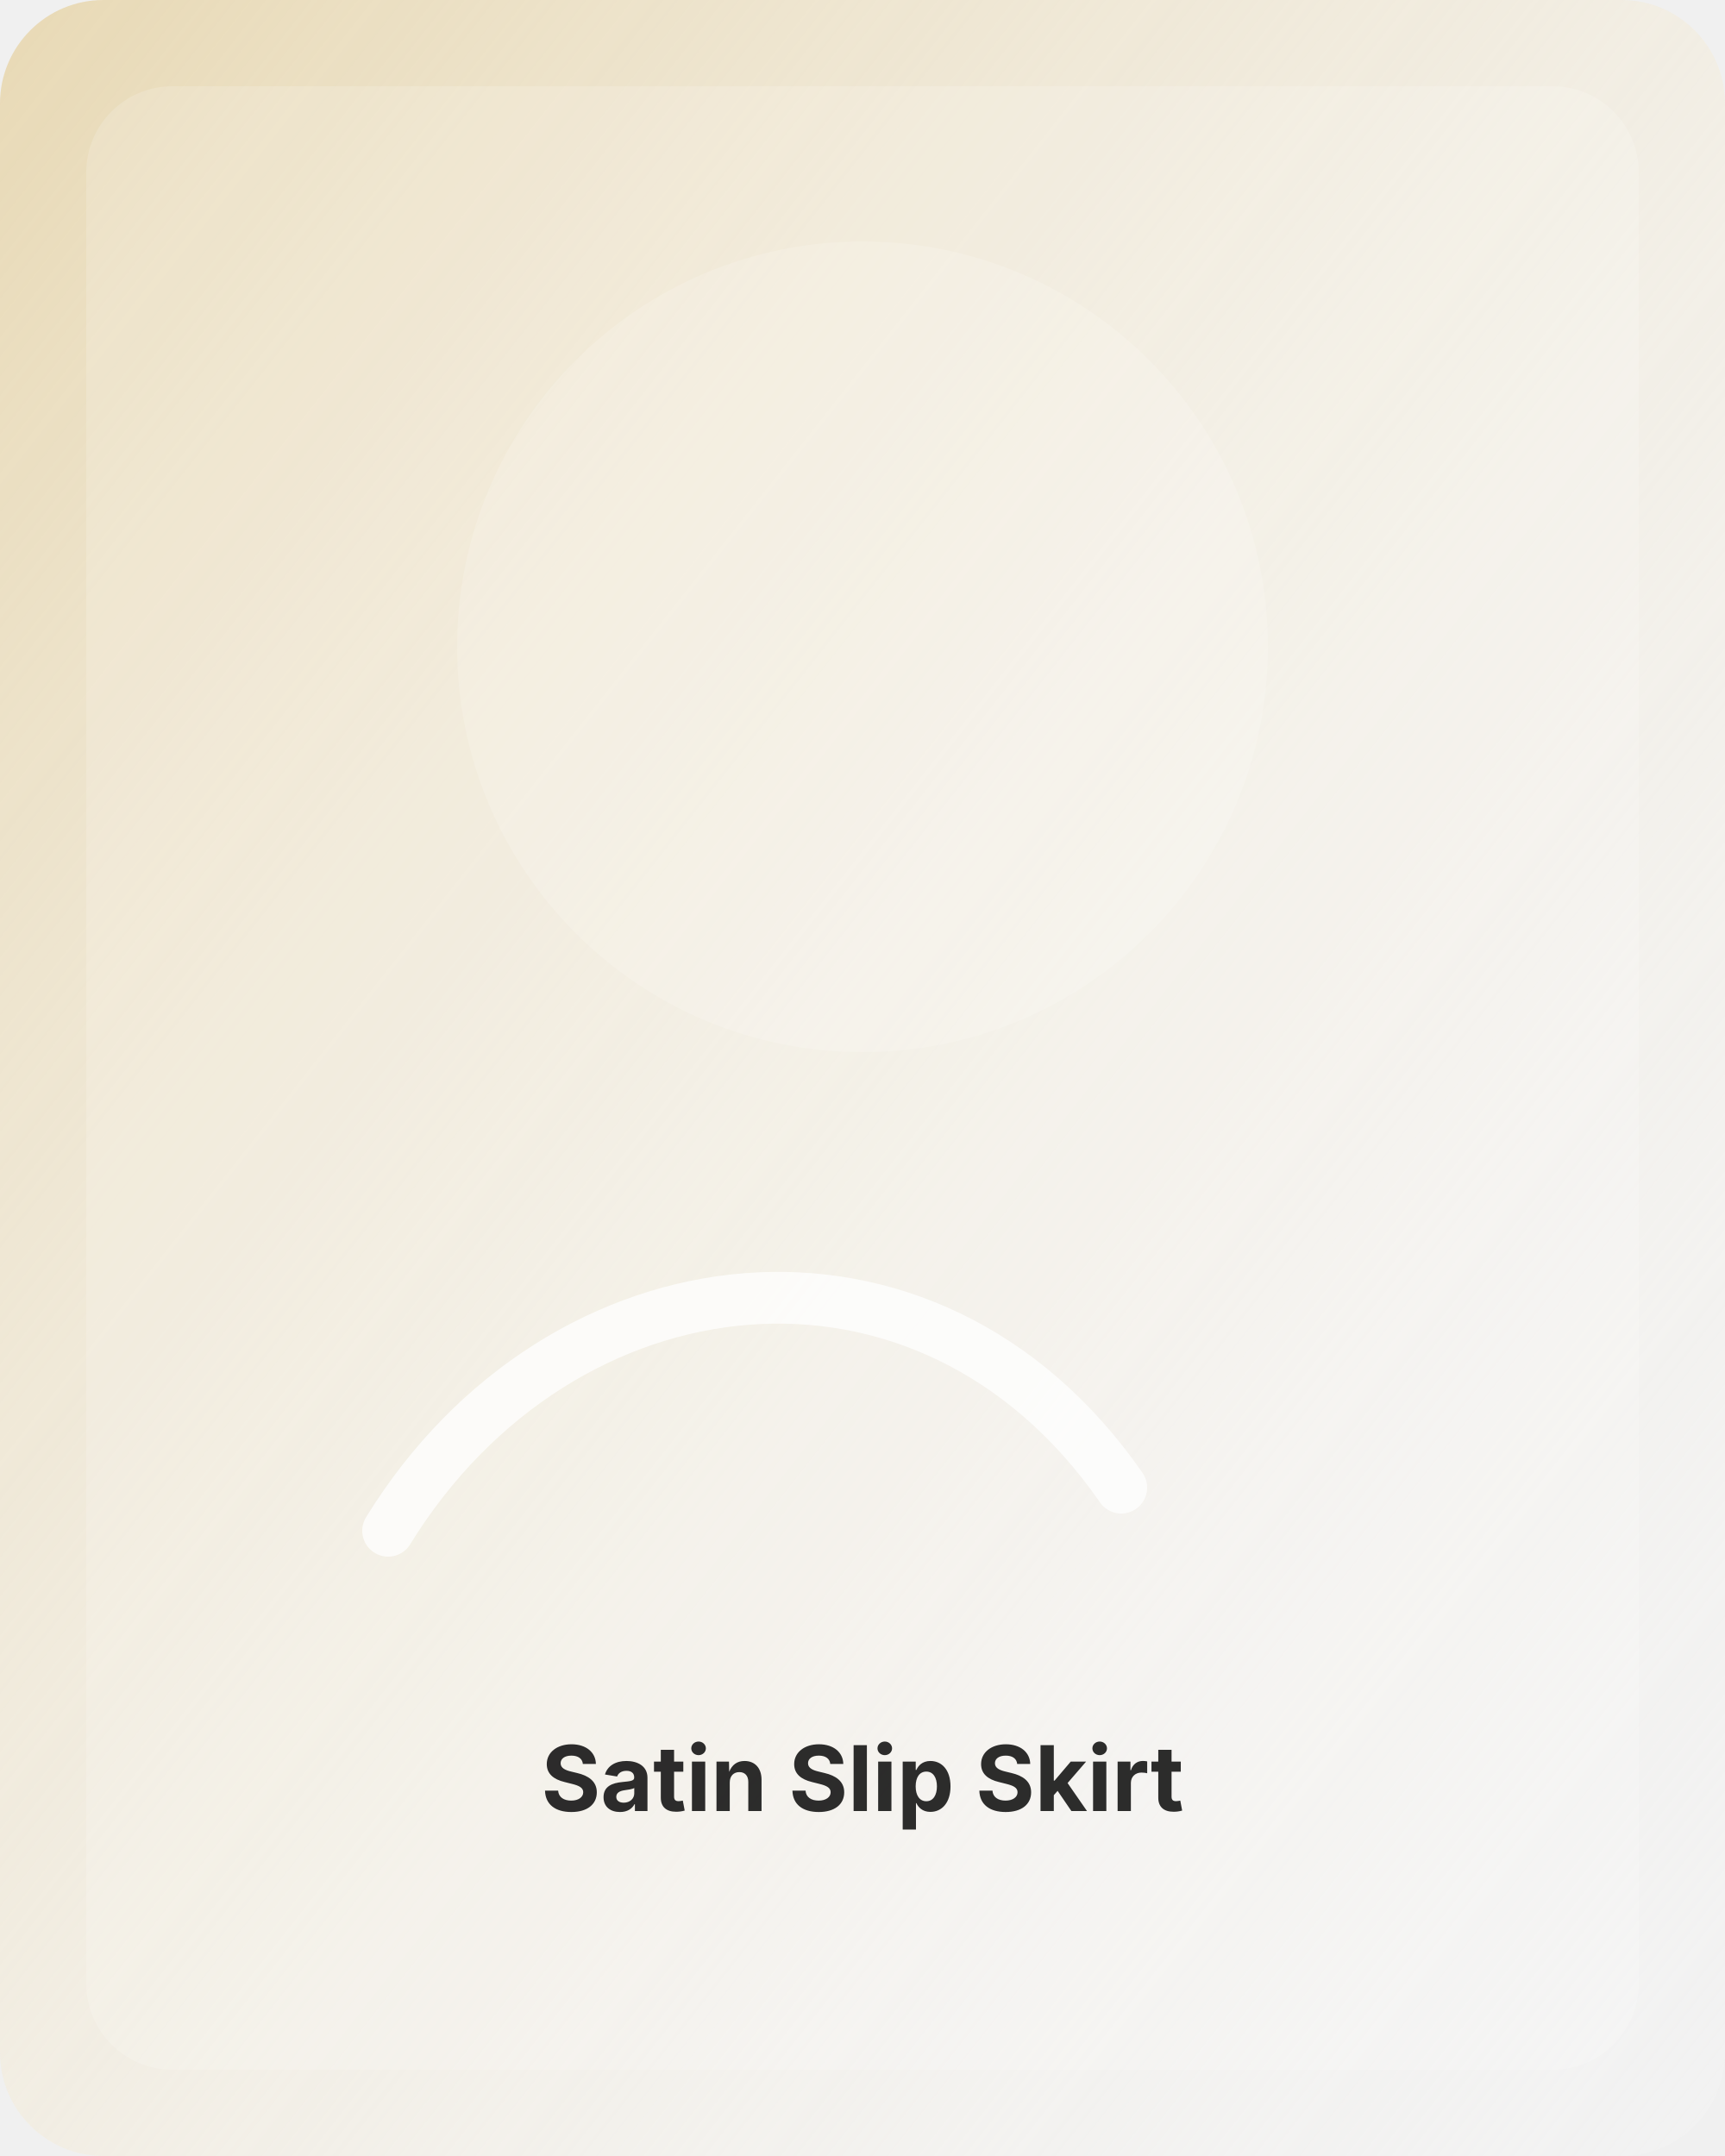
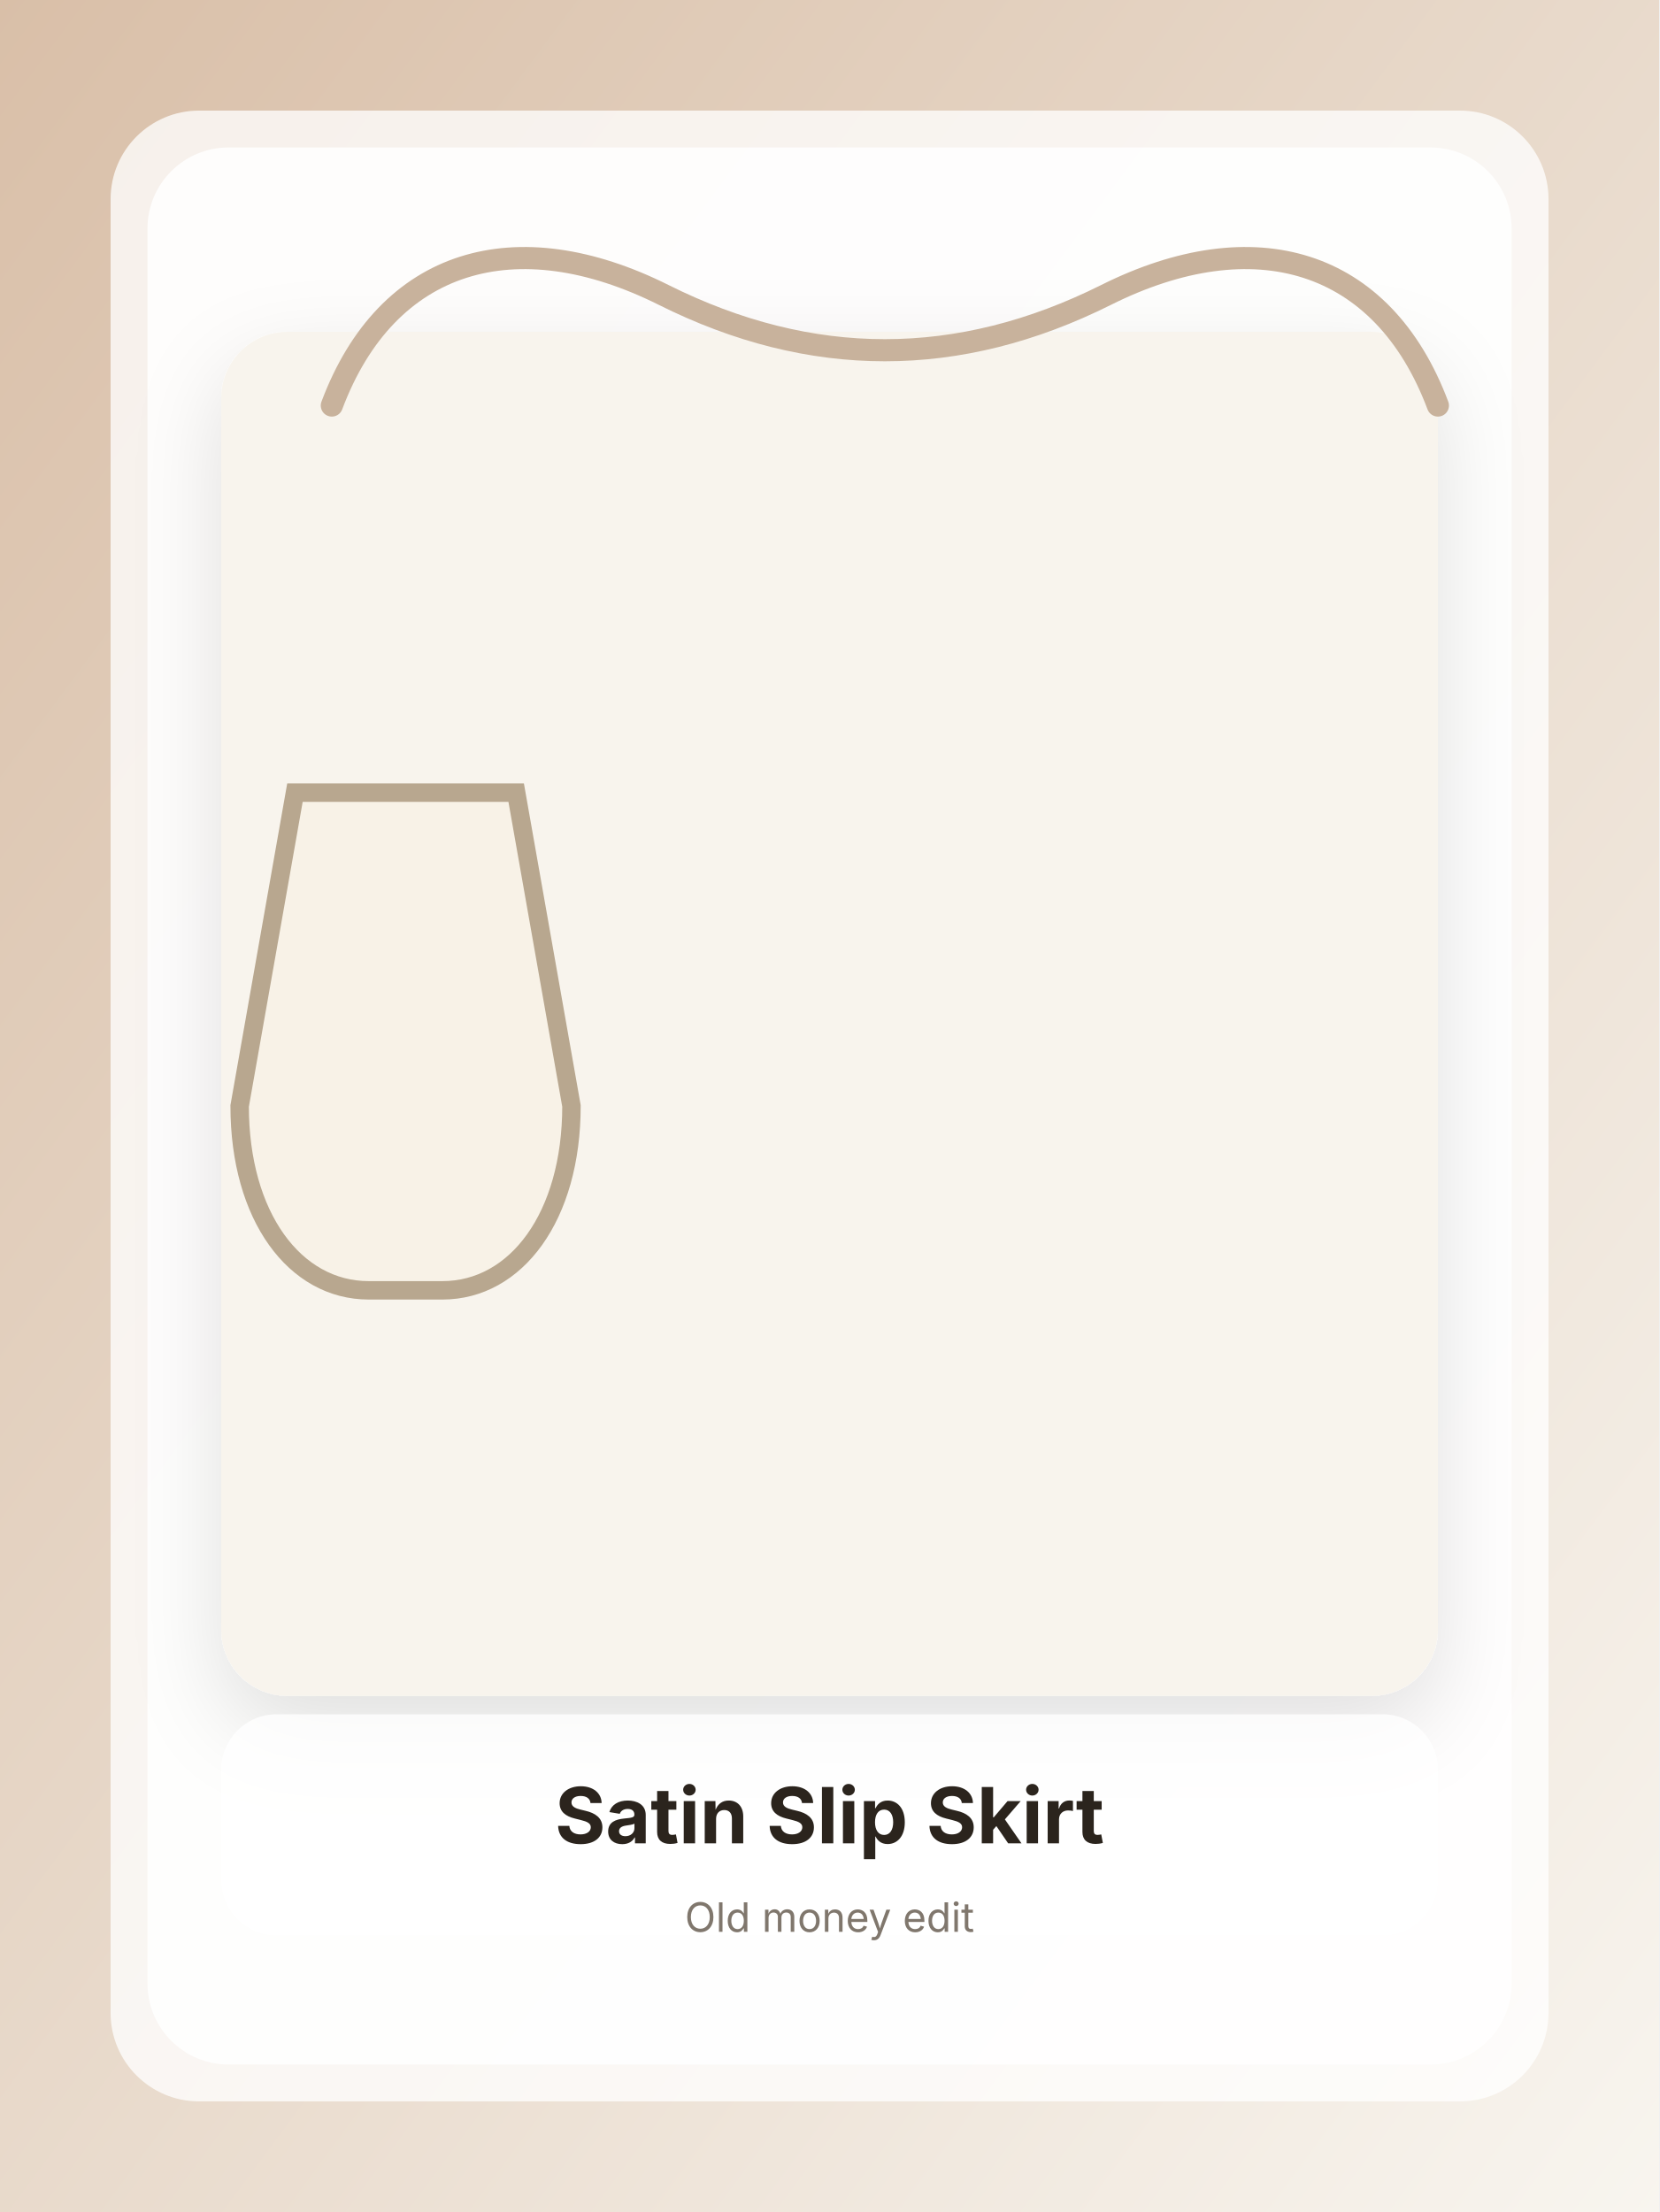
- <svg xmlns="http://www.w3.org/2000/svg" viewBox="0 0 800 1000" role="img" aria-label="Satin Slip Skirt">
+ <svg xmlns="http://www.w3.org/2000/svg" viewBox="0 0 900 1200" role="img" aria-label="Satin Slip Skirt">
  <defs>
-     <linearGradient id="g" x1="0" y1="0" x2="1" y2="1">
-       <stop offset="0%" stop-color="#E8D9B5" />
-       <stop offset="100%" stop-color="#ffffff" stop-opacity="0.12" />
+     <linearGradient id="bg" x1="0" y1="0" x2="1" y2="1">
+       <stop offset="0%" stop-color="#d9bfa8" />
+       <stop offset="100%" stop-color="#f8f5ef" />
    </linearGradient>
+     <linearGradient id="shadow" x1="0" y1="0" x2="0" y2="1">
+       <stop offset="0%" stop-color="rgba(0,0,0,0.08)" />
+       <stop offset="100%" stop-color="rgba(0,0,0,0)" />
+     </linearGradient>
+     <filter id="soft" x="-20%" y="-20%" width="140%" height="140%">
+       <feDropShadow dx="0" dy="18" stdDeviation="24" flood-color="rgba(0,0,0,0.12)" />
+     </filter>
  </defs>
-   <rect width="800" height="1000" rx="48" fill="url(#g)" />
-   <rect x="40" y="40" width="720" height="920" rx="40" fill="rgba(255,255,255,0.16)" />
-   <circle cx="400" cy="300" r="188" fill="rgba(255,255,255,0.15)" />
-   <path d="M180 710 C260 580 430 560 520 690" stroke="rgba(255,255,255,0.75)" stroke-width="24" fill="none" stroke-linecap="round" />
-   <text x="400" y="840" text-anchor="middle" font-family="Inter,system-ui,sans-serif" font-size="42" font-weight="700" fill="#111111" opacity="0.88">Satin Slip Skirt</text>
+   <rect width="900" height="1200" fill="url(#bg)" />
+   <rect x="60" y="60" width="780" height="1080" rx="48" fill="#ffffff" opacity="0.76" />
+   <rect x="80" y="80" width="740" height="1040" rx="44" fill="rgba(255,255,255,0.85)" />
+   <g filter="url(#soft)">
+     <rect x="120" y="180" width="660" height="740" rx="36" fill="#f8f4ed" />
+   </g>
+   <path d="M180 220 C210 140 280 120 360 160 C440 200 520 200 600 160 C680 120 750 140 780 220" fill="none" stroke="#c8b29c" stroke-width="12" stroke-linecap="round" />
+   <g transform="translate(220 270)">
+     <path d="M-60 160 L60 160 L90 330 C90 390 60 430 20 430 L-20 430 C-60 430 -90 390 -90 330 Z" fill="#f8f2e7" stroke="#b8a78f" stroke-width="10" />
+   </g>
+   <rect x="120" y="930" width="660" height="120" rx="30" fill="rgba(255,255,255,0.8)" />
+   <text x="450" y="1000" text-anchor="middle" font-family="Inter,system-ui,sans-serif" font-size="42" font-weight="700" fill="#2b241d">Satin Slip Skirt</text>
+   <text x="450" y="1048" text-anchor="middle" font-family="Inter,system-ui,sans-serif" font-size="22" fill="#6a5f53" opacity="0.85">Old money edit</text>
</svg>
